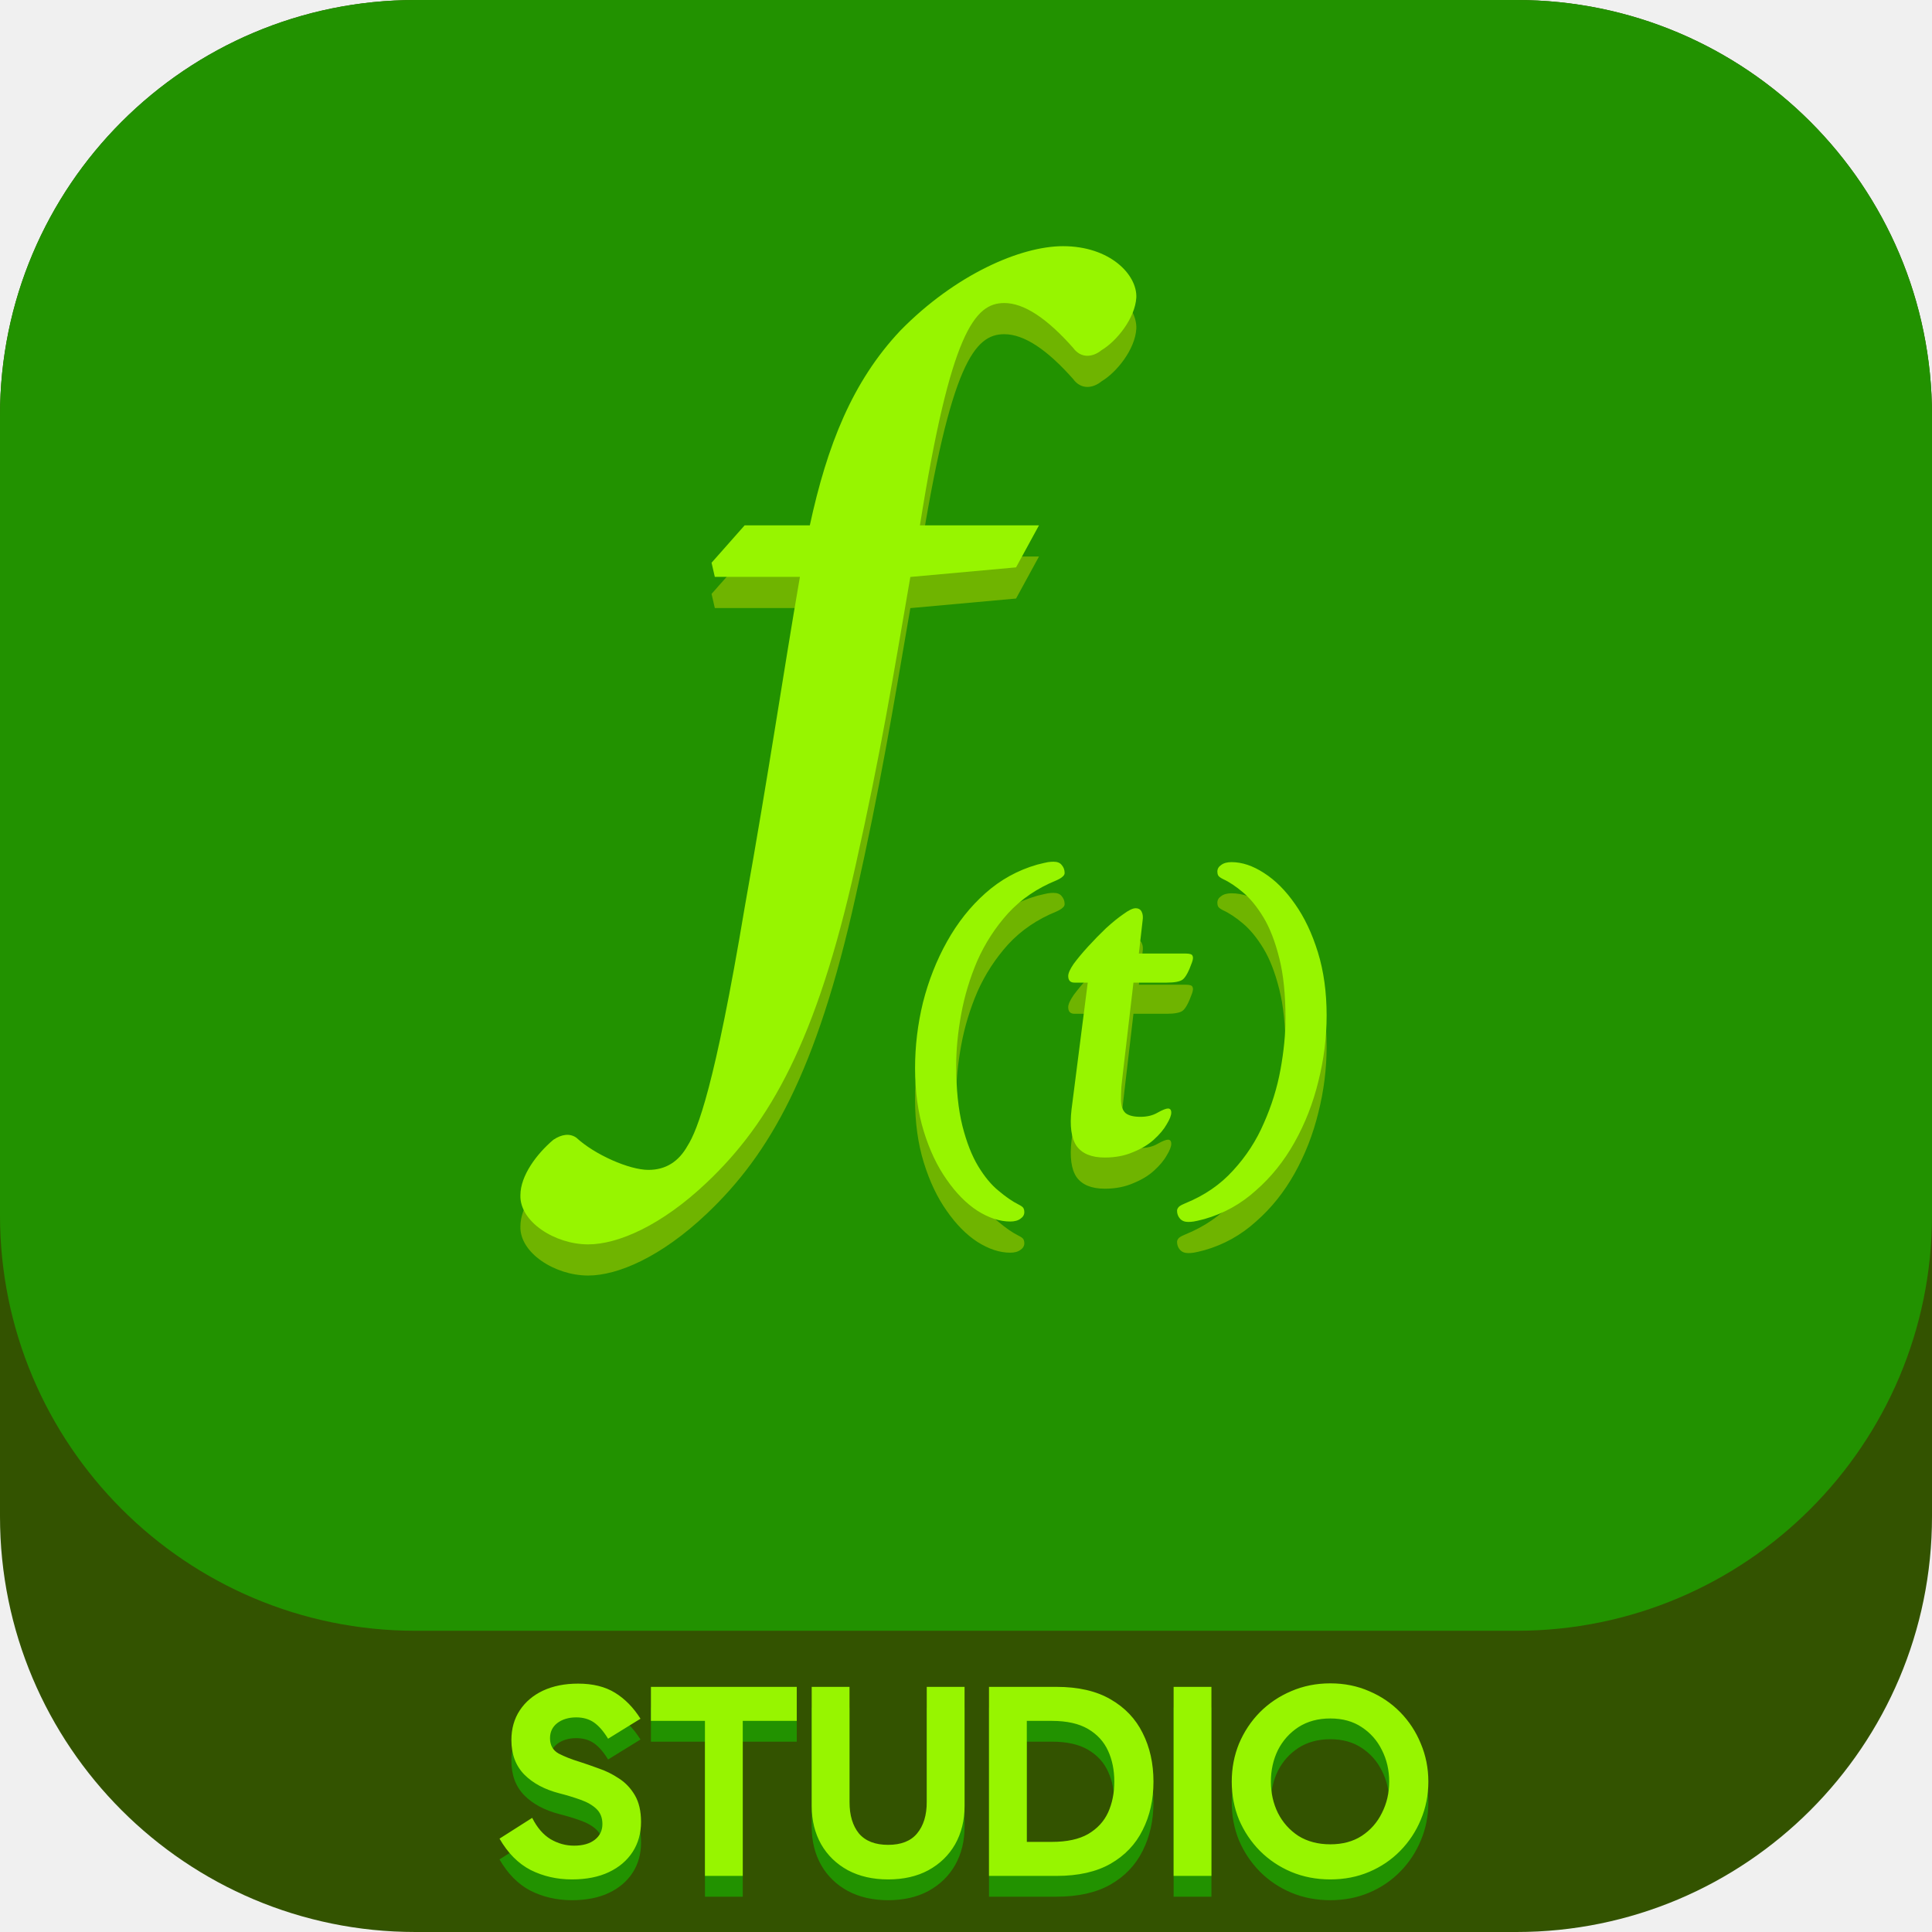
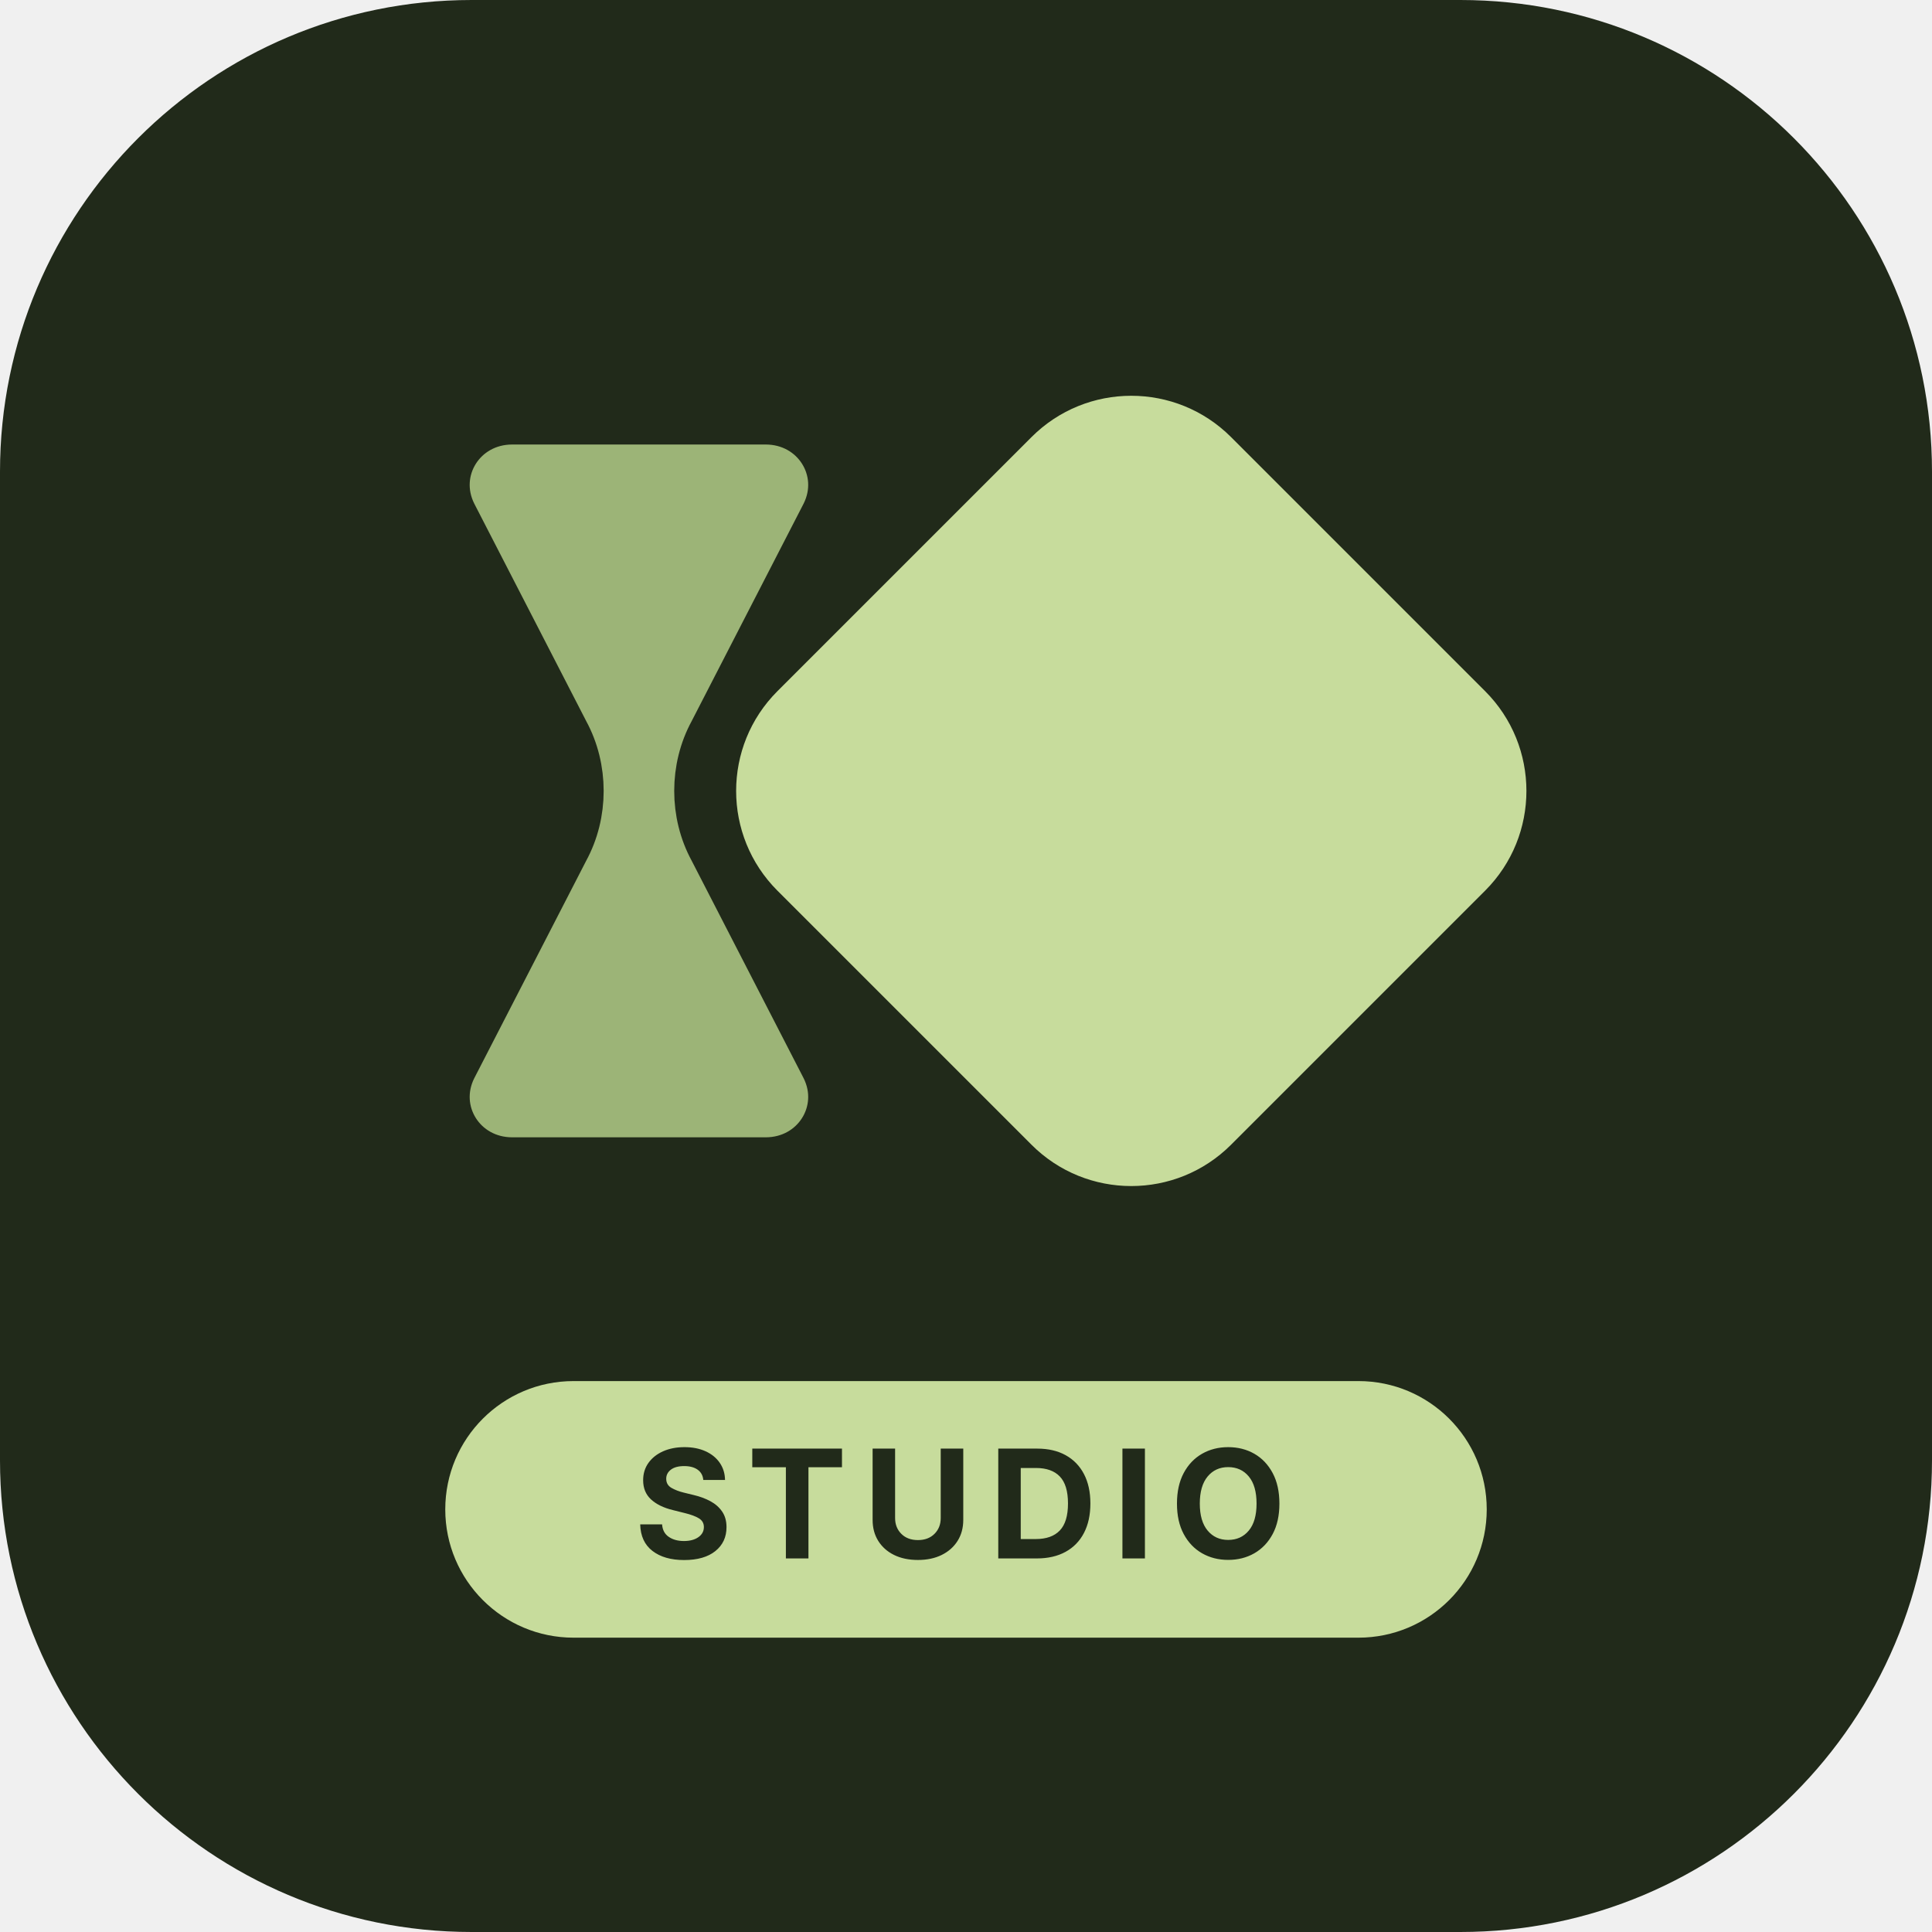
- <svg xmlns="http://www.w3.org/2000/svg" width="1860" height="1860" viewBox="0 0 1860 1860" fill="none">
-   <g clip-path="url(#clip0_25_57)">
-     <rect width="1860" height="1860" rx="400" fill="#335300" />
-     <rect y="-3" width="1860" height="1573" rx="400" fill="#229200" />
-     <path d="M998.559 862.4C1003.89 861.067 1007.36 860.267 1008.96 860C1010.83 859.733 1012.56 859.6 1014.16 859.6C1017.89 859.6 1020.56 860.667 1022.16 862.8C1024.03 864.933 1024.96 867.467 1024.96 870.4C1024.96 871.733 1024.29 872.933 1022.96 874C1021.89 875.067 1019.89 876.267 1016.96 877.6C998.559 885.067 983.093 895.6 970.559 909.2C958.293 922.8 948.426 938 940.959 954.8C933.759 971.6 928.559 988.8 925.359 1006.4C922.159 1024 920.559 1040.4 920.559 1055.6C920.559 1078.53 922.559 1098 926.559 1114C930.559 1129.73 935.626 1142.67 941.759 1152.8C947.893 1162.93 954.426 1170.8 961.359 1176.4C968.293 1182.27 974.693 1186.67 980.559 1189.6C983.226 1190.93 984.826 1192.13 985.359 1193.2C985.893 1194.27 986.159 1195.47 986.159 1196.8C986.159 1199.47 984.959 1201.6 982.559 1203.2C980.159 1205.07 976.826 1206 972.559 1206C962.426 1206 951.893 1202.53 940.959 1195.6C930.293 1188.67 920.426 1178.67 911.359 1165.6C902.293 1152.8 894.959 1137.33 889.359 1119.2C883.759 1101.07 880.959 1080.8 880.959 1058.4C880.959 1037.07 883.493 1016 888.559 995.2C893.893 974.133 901.626 954.533 911.759 936.4C921.893 918.267 934.159 902.8 948.559 890C963.226 876.933 979.893 867.733 998.559 862.4ZM1063.61 1144.4C1050.81 1144.4 1041.75 1140.67 1036.41 1133.2C1031.35 1125.73 1029.75 1114 1031.61 1098L1047.21 976H1034.41C1030.41 976 1028.41 973.867 1028.41 969.6C1028.41 966.933 1030.15 963.067 1033.61 958C1037.35 952.933 1042.01 947.333 1047.61 941.2C1053.21 935.067 1058.95 929.2 1064.81 923.6C1070.95 918 1076.55 913.467 1081.61 910C1086.68 906.267 1090.55 904.4 1093.21 904.4C1096.15 904.4 1098.15 905.6 1099.21 908C1100.28 910.133 1100.55 912.933 1100.01 916.4L1096.41 948H1141.21C1145.21 948 1147.48 948.667 1148.01 950C1148.81 951.333 1148.68 953.467 1147.61 956.4C1144.41 965.467 1141.35 971.067 1138.41 973.2C1135.75 975.067 1130.68 976 1123.21 976H1091.21L1081.21 1061.6C1080.68 1066.67 1080.15 1071.47 1079.61 1076C1079.35 1080.53 1079.21 1084.67 1079.21 1088.4C1079.21 1094.53 1080.68 1098.93 1083.61 1101.6C1086.55 1104 1091.35 1105.2 1098.01 1105.2C1104.41 1105.2 1109.88 1103.87 1114.41 1101.2C1119.21 1098.53 1122.55 1097.2 1124.41 1097.2C1126.55 1097.2 1127.61 1098.53 1127.61 1101.2C1127.61 1103.87 1126.15 1107.6 1123.21 1112.4C1120.55 1117.2 1116.41 1122.13 1110.81 1127.2C1105.48 1132 1098.81 1136 1090.81 1139.2C1082.81 1142.67 1073.75 1144.4 1063.61 1144.4ZM1159.59 1203.6C1154.52 1204.93 1151.05 1205.73 1149.19 1206C1147.32 1206.27 1145.59 1206.4 1143.99 1206.4C1140.52 1206.4 1137.85 1205.33 1135.99 1203.2C1134.12 1201.07 1133.19 1198.53 1133.19 1195.6C1133.19 1194.27 1133.85 1192.93 1135.19 1191.6C1136.52 1190.53 1138.52 1189.47 1141.19 1188.4C1159.59 1180.93 1174.92 1170.4 1187.19 1156.8C1199.72 1143.2 1209.59 1128 1216.79 1111.2C1224.25 1094.4 1229.59 1077.2 1232.79 1059.6C1235.99 1042 1237.59 1025.6 1237.59 1010.4C1237.59 987.467 1235.59 968.133 1231.59 952.4C1227.59 936.4 1222.52 923.333 1216.39 913.2C1210.25 903.067 1203.72 895.067 1196.79 889.2C1189.85 883.333 1183.45 879.067 1177.59 876.4C1174.92 875.067 1173.32 873.867 1172.79 872.8C1172.25 871.733 1171.99 870.533 1171.99 869.2C1171.99 866.533 1173.19 864.4 1175.59 862.8C1177.99 860.933 1181.32 860 1185.59 860C1195.72 860 1206.12 863.467 1216.79 870.4C1227.72 877.333 1237.72 887.333 1246.79 900.4C1255.85 913.2 1263.19 928.667 1268.79 946.8C1274.39 964.933 1277.19 985.2 1277.19 1007.6C1277.19 1028.93 1274.52 1050.13 1269.19 1071.2C1264.12 1092 1256.52 1111.47 1246.39 1129.6C1236.25 1147.73 1223.85 1163.2 1209.19 1176C1194.79 1189.07 1178.25 1198.27 1159.59 1203.6Z" fill="#6FB400" />
-     <path d="M1023.39 267C1068.57 267 1094.84 294.375 1093.98 316.429C1092.8 336.449 1074.98 358.501 1060.52 367.103C1051.92 374.127 1040.66 375.226 1033.16 364.911C1007.84 336.301 985.783 321.746 966.869 321.745C938.429 321.766 915.257 349.425 885.641 535.796H1000.25L978.198 576.229L876.418 585.455C859.377 684.46 847.96 754.853 823.727 863.087C786.047 1032.63 740.94 1111.08 680.668 1168.25C636.586 1210.16 594.675 1228 566.223 1228C533.948 1227.98 500.085 1205.94 501.019 1180.61C501.019 1161.85 516.665 1140.88 532.762 1127.27C540.805 1121.96 548.404 1120.88 554.81 1125.24C572.624 1141.73 605.851 1156.27 624.228 1156.29C640.951 1156.28 653.305 1148.38 661.903 1133.14C671.675 1117.73 688.173 1075.57 716.862 903.993C740.862 769.481 753.375 682.196 770.104 585.378H688.173L685.043 571.768L716.862 535.796H779.639C796.366 458.459 820.614 397.21 866.883 348.177C919.636 294.387 982.422 267.015 1023.39 267Z" fill="#6FB400" />
-     <path d="M998.559 832.4C1003.89 831.067 1007.36 830.267 1008.96 830C1010.83 829.733 1012.56 829.6 1014.16 829.6C1017.89 829.6 1020.56 830.667 1022.16 832.8C1024.03 834.933 1024.96 837.467 1024.96 840.4C1024.96 841.733 1024.29 842.933 1022.96 844C1021.89 845.067 1019.89 846.267 1016.96 847.6C998.559 855.067 983.093 865.6 970.559 879.2C958.293 892.8 948.426 908 940.959 924.8C933.759 941.6 928.559 958.8 925.359 976.4C922.159 994 920.559 1010.4 920.559 1025.6C920.559 1048.53 922.559 1068 926.559 1084C930.559 1099.73 935.626 1112.67 941.759 1122.8C947.893 1132.93 954.426 1140.8 961.359 1146.4C968.293 1152.27 974.693 1156.67 980.559 1159.6C983.226 1160.93 984.826 1162.13 985.359 1163.2C985.893 1164.27 986.159 1165.47 986.159 1166.8C986.159 1169.47 984.959 1171.6 982.559 1173.2C980.159 1175.07 976.826 1176 972.559 1176C962.426 1176 951.893 1172.53 940.959 1165.6C930.293 1158.67 920.426 1148.67 911.359 1135.6C902.293 1122.8 894.959 1107.33 889.359 1089.2C883.759 1071.07 880.959 1050.8 880.959 1028.4C880.959 1007.07 883.493 986 888.559 965.2C893.893 944.133 901.626 924.533 911.759 906.4C921.893 888.267 934.159 872.8 948.559 860C963.226 846.933 979.893 837.733 998.559 832.4ZM1063.61 1114.4C1050.81 1114.4 1041.75 1110.67 1036.41 1103.2C1031.35 1095.73 1029.75 1084 1031.61 1068L1047.21 946H1034.41C1030.41 946 1028.41 943.867 1028.41 939.6C1028.41 936.933 1030.15 933.067 1033.61 928C1037.35 922.933 1042.01 917.333 1047.61 911.2C1053.21 905.067 1058.95 899.2 1064.81 893.6C1070.95 888 1076.55 883.467 1081.61 880C1086.68 876.267 1090.55 874.4 1093.21 874.4C1096.15 874.4 1098.15 875.6 1099.21 878C1100.28 880.133 1100.55 882.933 1100.01 886.4L1096.41 918H1141.21C1145.21 918 1147.48 918.667 1148.01 920C1148.81 921.333 1148.68 923.467 1147.61 926.4C1144.41 935.467 1141.35 941.067 1138.41 943.2C1135.75 945.067 1130.68 946 1123.21 946H1091.21L1081.21 1031.6C1080.68 1036.67 1080.15 1041.47 1079.61 1046C1079.35 1050.53 1079.21 1054.67 1079.21 1058.4C1079.21 1064.53 1080.68 1068.93 1083.61 1071.6C1086.55 1074 1091.35 1075.2 1098.01 1075.2C1104.41 1075.2 1109.88 1073.87 1114.41 1071.2C1119.21 1068.53 1122.55 1067.2 1124.41 1067.2C1126.55 1067.2 1127.61 1068.53 1127.61 1071.2C1127.61 1073.87 1126.15 1077.6 1123.21 1082.4C1120.55 1087.2 1116.41 1092.13 1110.81 1097.2C1105.48 1102 1098.81 1106 1090.81 1109.2C1082.81 1112.67 1073.75 1114.4 1063.61 1114.4ZM1159.59 1173.6C1154.52 1174.93 1151.05 1175.73 1149.19 1176C1147.32 1176.27 1145.59 1176.4 1143.99 1176.4C1140.52 1176.4 1137.85 1175.33 1135.99 1173.2C1134.12 1171.07 1133.19 1168.53 1133.19 1165.6C1133.19 1164.27 1133.85 1162.93 1135.19 1161.6C1136.52 1160.53 1138.52 1159.47 1141.19 1158.4C1159.59 1150.93 1174.92 1140.4 1187.19 1126.8C1199.72 1113.2 1209.59 1098 1216.79 1081.2C1224.25 1064.4 1229.59 1047.2 1232.79 1029.6C1235.99 1012 1237.59 995.6 1237.59 980.4C1237.59 957.467 1235.59 938.133 1231.59 922.4C1227.59 906.4 1222.52 893.333 1216.39 883.2C1210.25 873.067 1203.72 865.067 1196.79 859.2C1189.85 853.333 1183.45 849.067 1177.59 846.4C1174.92 845.067 1173.32 843.867 1172.79 842.8C1172.25 841.733 1171.99 840.533 1171.99 839.2C1171.99 836.533 1173.19 834.4 1175.59 832.8C1177.99 830.933 1181.32 830 1185.59 830C1195.72 830 1206.12 833.467 1216.79 840.4C1227.72 847.333 1237.72 857.333 1246.79 870.4C1255.85 883.2 1263.19 898.667 1268.79 916.8C1274.39 934.933 1277.19 955.2 1277.19 977.6C1277.19 998.933 1274.52 1020.13 1269.19 1041.2C1264.12 1062 1256.52 1081.47 1246.39 1099.6C1236.25 1117.73 1223.85 1133.2 1209.19 1146C1194.79 1159.07 1178.25 1168.27 1159.59 1173.6Z" fill="#97F500" />
-     <path d="M1023.39 237C1068.57 237 1094.84 264.375 1093.98 286.429C1092.8 306.449 1074.98 328.501 1060.52 337.103C1051.92 344.127 1040.66 345.226 1033.16 334.911C1007.84 306.301 985.783 291.746 966.869 291.745C938.429 291.766 915.257 319.425 885.641 505.796H1000.25L978.198 546.229L876.418 555.455C859.377 654.46 847.96 724.853 823.727 833.087C786.047 1002.63 740.94 1081.08 680.668 1138.25C636.586 1180.16 594.675 1198 566.223 1198C533.948 1197.98 500.085 1175.94 501.019 1150.61C501.019 1131.85 516.665 1110.88 532.762 1097.27C540.805 1091.96 548.404 1090.88 554.81 1095.24C572.624 1111.73 605.851 1126.27 624.228 1126.29C640.951 1126.28 653.305 1118.38 661.903 1103.14C671.675 1087.73 688.173 1045.57 716.862 873.993C740.862 739.481 753.375 652.196 770.104 555.378H688.173L685.043 541.768L716.862 505.796H779.639C796.366 428.459 820.614 367.21 866.883 318.177C919.636 264.387 982.422 237.015 1023.39 237Z" fill="#97F500" />
-     <path d="M550.581 1829.38C536.194 1829.38 522.934 1826.35 510.801 1820.28C498.841 1814.04 488.874 1803.99 480.901 1790.12L512.361 1770.1C517.041 1779.46 522.934 1786.31 530.041 1790.64C537.147 1794.8 544.687 1796.88 552.661 1796.88C561.154 1796.88 567.827 1794.97 572.681 1791.16C577.534 1787.35 579.961 1782.32 579.961 1776.08C579.961 1770.01 578.054 1765.16 574.241 1761.52C570.427 1757.88 565.314 1754.93 558.901 1752.68C552.661 1750.43 545.814 1748.35 538.361 1746.44C524.321 1742.8 513.141 1736.82 504.821 1728.5C496.501 1720.01 492.341 1708.91 492.341 1695.22C492.341 1684.3 495.027 1674.77 500.401 1666.62C505.774 1658.47 513.227 1652.15 522.761 1647.64C532.467 1643.13 543.734 1640.88 556.561 1640.88C570.774 1640.88 582.647 1643.83 592.181 1649.72C601.714 1655.61 609.861 1663.93 616.621 1674.68L585.421 1693.92C581.087 1686.81 576.581 1681.61 571.901 1678.32C567.221 1675.03 561.501 1673.38 554.741 1673.38C547.461 1673.38 541.394 1675.2 536.541 1678.84C531.861 1682.48 529.521 1687.33 529.521 1693.4C529.521 1700.16 532.294 1705.1 537.841 1708.22C543.561 1711.17 550.407 1713.85 558.381 1716.28C563.754 1718.01 569.734 1720.09 576.321 1722.52C583.081 1724.77 589.581 1727.98 595.821 1732.14C602.061 1736.13 607.174 1741.5 611.161 1748.26C615.147 1755.02 617.141 1763.6 617.141 1774C617.141 1784.92 614.454 1794.54 609.081 1802.86C603.707 1811.18 596.081 1817.68 586.201 1822.36C576.321 1827.04 564.447 1829.38 550.581 1829.38ZM678.673 1826V1676.76H626.673V1644H767.073V1676.76H715.073V1826H678.673ZM855.035 1829.38C840.301 1829.38 827.388 1826.43 816.295 1820.54C805.201 1814.47 796.621 1806.15 790.555 1795.58C784.488 1784.83 781.455 1772.53 781.455 1758.66V1644H817.855V1754.76C817.855 1767.59 820.888 1777.73 826.955 1785.18C833.195 1792.46 842.555 1796.1 855.035 1796.1C867.515 1796.1 876.788 1792.46 882.855 1785.18C889.095 1777.73 892.215 1767.59 892.215 1754.76V1644H928.615V1758.66C928.615 1772.53 925.581 1784.83 919.515 1795.58C913.448 1806.15 904.868 1814.47 893.775 1820.54C882.855 1826.43 869.941 1829.38 855.035 1829.38ZM952.141 1826V1644H1017.14C1038.11 1644 1055.45 1647.99 1069.14 1655.96C1083.01 1663.93 1093.32 1674.77 1100.08 1688.46C1107.01 1702.15 1110.48 1717.75 1110.48 1735.26C1110.48 1752.59 1107.01 1768.11 1100.08 1781.8C1093.32 1795.49 1083.01 1806.33 1069.14 1814.3C1055.45 1822.1 1038.11 1826 1017.14 1826H952.141ZM1012.72 1676.76H988.541V1793.24H1012.72C1027.11 1793.24 1038.72 1790.73 1047.56 1785.7C1056.4 1780.5 1062.81 1773.57 1066.8 1764.9C1070.79 1756.06 1072.78 1746.18 1072.78 1735.26C1072.78 1724.17 1070.79 1714.29 1066.8 1705.62C1062.81 1696.78 1056.4 1689.76 1047.56 1684.56C1038.72 1679.36 1027.11 1676.76 1012.72 1676.76ZM1129.88 1826V1644H1166.28V1826H1129.88ZM1280.74 1829.38C1267.22 1829.38 1254.65 1826.95 1243.04 1822.1C1231.6 1817.25 1221.54 1810.49 1212.88 1801.82C1204.38 1793.15 1197.71 1783.19 1192.86 1771.92C1188.18 1760.48 1185.84 1748.26 1185.84 1735.26C1185.84 1722.26 1188.18 1710.04 1192.86 1698.6C1197.71 1687.16 1204.38 1677.11 1212.88 1668.44C1221.54 1659.77 1231.6 1653.01 1243.04 1648.16C1254.65 1643.13 1267.22 1640.62 1280.74 1640.62C1294.26 1640.62 1306.74 1643.13 1318.18 1648.16C1329.62 1653.01 1339.58 1659.77 1348.08 1668.44C1356.57 1677.11 1363.16 1687.16 1367.84 1698.6C1372.69 1710.04 1375.12 1722.26 1375.12 1735.26C1375.12 1748.26 1372.69 1760.48 1367.84 1771.92C1363.16 1783.19 1356.57 1793.15 1348.08 1801.82C1339.58 1810.49 1329.62 1817.25 1318.18 1822.1C1306.74 1826.95 1294.26 1829.38 1280.74 1829.38ZM1280.74 1795.58C1292.52 1795.58 1302.58 1792.89 1310.9 1787.52C1319.39 1781.97 1325.89 1774.61 1330.4 1765.42C1335.08 1756.23 1337.42 1746.18 1337.42 1735.26C1337.42 1724.17 1335.08 1714.03 1330.4 1704.84C1325.89 1695.65 1319.39 1688.29 1310.9 1682.74C1302.58 1677.19 1292.52 1674.42 1280.74 1674.42C1268.95 1674.42 1258.72 1677.19 1250.06 1682.74C1241.56 1688.29 1234.98 1695.65 1230.3 1704.84C1225.79 1714.03 1223.54 1724.17 1223.54 1735.26C1223.54 1746.18 1225.79 1756.23 1230.3 1765.42C1234.98 1774.61 1241.56 1781.97 1250.06 1787.52C1258.72 1792.89 1268.95 1795.58 1280.74 1795.58Z" fill="#229200" />
-     <path d="M550.581 1809.38C536.194 1809.38 522.934 1806.35 510.801 1800.28C498.841 1794.04 488.874 1783.99 480.901 1770.12L512.361 1750.1C517.041 1759.46 522.934 1766.31 530.041 1770.64C537.147 1774.8 544.687 1776.88 552.661 1776.88C561.154 1776.88 567.827 1774.97 572.681 1771.16C577.534 1767.35 579.961 1762.32 579.961 1756.08C579.961 1750.01 578.054 1745.16 574.241 1741.52C570.427 1737.88 565.314 1734.93 558.901 1732.68C552.661 1730.43 545.814 1728.35 538.361 1726.44C524.321 1722.8 513.141 1716.82 504.821 1708.5C496.501 1700.01 492.341 1688.91 492.341 1675.22C492.341 1664.3 495.027 1654.77 500.401 1646.62C505.774 1638.47 513.227 1632.15 522.761 1627.64C532.467 1623.13 543.734 1620.88 556.561 1620.88C570.774 1620.88 582.647 1623.83 592.181 1629.72C601.714 1635.61 609.861 1643.93 616.621 1654.68L585.421 1673.92C581.087 1666.81 576.581 1661.61 571.901 1658.32C567.221 1655.03 561.501 1653.38 554.741 1653.38C547.461 1653.38 541.394 1655.2 536.541 1658.84C531.861 1662.48 529.521 1667.33 529.521 1673.4C529.521 1680.16 532.294 1685.1 537.841 1688.22C543.561 1691.17 550.407 1693.85 558.381 1696.28C563.754 1698.01 569.734 1700.09 576.321 1702.52C583.081 1704.77 589.581 1707.98 595.821 1712.14C602.061 1716.13 607.174 1721.5 611.161 1728.26C615.147 1735.02 617.141 1743.6 617.141 1754C617.141 1764.92 614.454 1774.54 609.081 1782.86C603.707 1791.18 596.081 1797.68 586.201 1802.36C576.321 1807.04 564.447 1809.38 550.581 1809.38ZM678.673 1806V1656.76H626.673V1624H767.073V1656.76H715.073V1806H678.673ZM855.035 1809.38C840.301 1809.38 827.388 1806.43 816.295 1800.54C805.201 1794.47 796.621 1786.15 790.555 1775.58C784.488 1764.83 781.455 1752.53 781.455 1738.66V1624H817.855V1734.76C817.855 1747.59 820.888 1757.73 826.955 1765.18C833.195 1772.46 842.555 1776.1 855.035 1776.1C867.515 1776.1 876.788 1772.46 882.855 1765.18C889.095 1757.73 892.215 1747.59 892.215 1734.76V1624H928.615V1738.66C928.615 1752.53 925.581 1764.83 919.515 1775.58C913.448 1786.15 904.868 1794.47 893.775 1800.54C882.855 1806.43 869.941 1809.38 855.035 1809.38ZM952.141 1806V1624H1017.14C1038.11 1624 1055.45 1627.99 1069.14 1635.96C1083.01 1643.93 1093.32 1654.77 1100.08 1668.46C1107.01 1682.15 1110.48 1697.75 1110.48 1715.26C1110.48 1732.59 1107.01 1748.11 1100.08 1761.8C1093.32 1775.49 1083.01 1786.33 1069.14 1794.3C1055.45 1802.1 1038.11 1806 1017.14 1806H952.141ZM1012.72 1656.76H988.541V1773.24H1012.72C1027.11 1773.24 1038.72 1770.73 1047.56 1765.7C1056.4 1760.5 1062.81 1753.57 1066.8 1744.9C1070.79 1736.06 1072.78 1726.18 1072.78 1715.26C1072.78 1704.17 1070.79 1694.29 1066.8 1685.62C1062.81 1676.78 1056.4 1669.76 1047.56 1664.56C1038.72 1659.36 1027.11 1656.76 1012.72 1656.76ZM1129.88 1806V1624H1166.28V1806H1129.88ZM1280.74 1809.38C1267.22 1809.38 1254.65 1806.95 1243.04 1802.1C1231.6 1797.25 1221.54 1790.49 1212.88 1781.82C1204.38 1773.15 1197.71 1763.19 1192.86 1751.92C1188.18 1740.48 1185.84 1728.26 1185.84 1715.26C1185.84 1702.26 1188.18 1690.04 1192.86 1678.6C1197.71 1667.16 1204.38 1657.11 1212.88 1648.44C1221.54 1639.77 1231.6 1633.01 1243.04 1628.16C1254.65 1623.13 1267.22 1620.62 1280.74 1620.62C1294.26 1620.62 1306.74 1623.13 1318.18 1628.16C1329.62 1633.01 1339.58 1639.77 1348.08 1648.44C1356.57 1657.11 1363.16 1667.16 1367.84 1678.6C1372.69 1690.04 1375.12 1702.26 1375.12 1715.26C1375.12 1728.26 1372.69 1740.48 1367.84 1751.92C1363.16 1763.19 1356.57 1773.15 1348.08 1781.82C1339.58 1790.49 1329.62 1797.25 1318.18 1802.1C1306.74 1806.95 1294.26 1809.38 1280.74 1809.38ZM1280.74 1775.58C1292.52 1775.58 1302.58 1772.89 1310.9 1767.52C1319.39 1761.97 1325.89 1754.61 1330.4 1745.42C1335.08 1736.23 1337.42 1726.18 1337.42 1715.26C1337.42 1704.17 1335.08 1694.03 1330.4 1684.84C1325.89 1675.65 1319.39 1668.29 1310.9 1662.74C1302.58 1657.19 1292.52 1654.42 1280.74 1654.42C1268.95 1654.42 1258.72 1657.19 1250.06 1662.74C1241.56 1668.29 1234.98 1675.65 1230.3 1684.84C1225.79 1694.03 1223.54 1704.17 1223.54 1715.26C1223.54 1726.18 1225.79 1736.23 1230.3 1745.42C1234.98 1754.61 1241.56 1761.97 1250.06 1767.52C1258.72 1772.89 1268.95 1775.58 1280.74 1775.58Z" fill="#97F500" />
-   </g>
-   <defs>
-     <clipPath id="clip0_25_57">
-       <rect width="1860" height="1860" rx="400" fill="white" />
-     </clipPath>
-   </defs>
+ <svg xmlns="http://www.w3.org/2000/svg" width="512" height="512" viewBox="0 0 128 128" fill="none">
+   <rect width="128" height="128" rx="31.25" fill="#212a1a" />
+   <path transform="matrix(1 0 0 1 29.418 27.75)" d="M0.482 6.375C-1.005 3.4 1.12 0 4.52 0L21.307 0C24.707 0 26.832 3.4 25.345 6.375L17.907 20.825C16.632 23.163 16.632 26.138 17.907 28.475L25.345 42.925C26.832 45.9 24.707 49.3 21.307 49.3L4.52 49.3C1.12 49.3 -1.005 45.9 0.482 42.925L7.92 28.475C9.195 26.138 9.195 23.163 7.92 20.825L0.482 6.375Z" fill="#9cb477" stroke="#212a1a" stroke-width="3.4" stroke-linejoin="round" />
+   <path transform="matrix(0.707107 0.707107 -0.707107 0.707107 74.95 19.944)" d="M11.05 0L34.85 0C40.953 0 45.9 4.947 45.9 11.05L45.9 34.85C45.9 40.953 40.953 45.9 34.85 45.9L11.05 45.9C4.947 45.9 0 40.953 0 34.85L0 11.05C0 4.947 4.947 0 11.05 0Z" fill="#c7dc9c" stroke="#212a1a" stroke-width="3.4" />
+   <rect x="29.5" y="91.5" width="69" height="17" rx="8.5" fill="#c7dc9c" />
+   <path transform="matrix(1 0 0 1 42 93.612)" d="M3.325 9.745Q2.012 9.745 1.228 9.142Q0.444 8.539 0.415 7.382L1.865 7.382Q1.904 7.934 2.307 8.209Q2.71 8.485 3.311 8.485Q3.906 8.485 4.27 8.229Q4.634 7.973 4.634 7.558Q4.634 7.182 4.304 6.981Q3.975 6.781 3.379 6.635L2.578 6.435Q1.655 6.21 1.133 5.729Q0.61 5.248 0.61 4.457Q0.61 3.798 0.964 3.305Q1.318 2.812 1.936 2.538Q2.554 2.265 3.345 2.265Q4.15 2.265 4.751 2.541Q5.352 2.816 5.688 3.307Q6.025 3.798 6.035 4.438L4.595 4.438Q4.556 3.998 4.221 3.759Q3.887 3.52 3.33 3.52Q2.759 3.52 2.449 3.756Q2.139 3.993 2.139 4.359Q2.139 4.765 2.488 4.965Q2.837 5.165 3.301 5.277L3.96 5.438Q4.57 5.58 5.063 5.846Q5.557 6.112 5.845 6.535Q6.133 6.957 6.133 7.567Q6.133 8.559 5.393 9.152Q4.653 9.745 3.325 9.745ZM7.841 3.598L7.841 2.362L13.783 2.362L13.783 3.598L11.562 3.598L11.562 9.638L10.067 9.638L10.067 3.598ZM18.816 9.74Q17.908 9.74 17.234 9.408Q16.561 9.076 16.187 8.478Q15.813 7.88 15.813 7.084L15.813 2.362L17.303 2.362L17.303 6.962Q17.303 7.597 17.715 8.009Q18.128 8.422 18.816 8.422Q19.5 8.422 19.913 8.009Q20.325 7.597 20.325 6.962L20.325 2.362L21.819 2.362L21.819 7.084Q21.819 7.88 21.441 8.478Q21.063 9.076 20.389 9.408Q19.715 9.74 18.816 9.74ZM26.696 9.638L24.138 9.638L24.138 2.362L26.721 2.362Q27.814 2.362 28.603 2.799Q29.392 3.236 29.816 4.049Q30.241 4.862 30.241 5.995Q30.241 7.133 29.816 7.948Q29.392 8.764 28.596 9.201Q27.8 9.638 26.696 9.638ZM25.627 8.354L26.623 8.354Q27.673 8.354 28.215 7.787Q28.757 7.221 28.757 5.995Q28.757 4.774 28.217 4.21Q27.678 3.646 26.633 3.646L25.627 3.646ZM33.854 2.362L33.854 9.638L32.364 9.638L32.364 2.362ZM39.37 9.735Q38.408 9.735 37.639 9.296Q36.87 8.856 36.423 8.021Q35.977 7.187 35.977 6.005Q35.977 4.818 36.423 3.981Q36.87 3.144 37.639 2.704Q38.408 2.265 39.37 2.265Q40.337 2.265 41.104 2.704Q41.87 3.144 42.317 3.981Q42.764 4.818 42.764 6.005Q42.764 7.191 42.317 8.024Q41.87 8.856 41.104 9.296Q40.337 9.735 39.37 9.735ZM39.37 8.412Q40.22 8.412 40.735 7.794Q41.25 7.177 41.25 6.005Q41.25 4.828 40.735 4.208Q40.22 3.588 39.37 3.588Q38.525 3.588 38.008 4.21Q37.49 4.833 37.49 6.005Q37.49 7.172 38.008 7.792Q38.525 8.412 39.37 8.412Z" fill="#212a1a" />
</svg>
